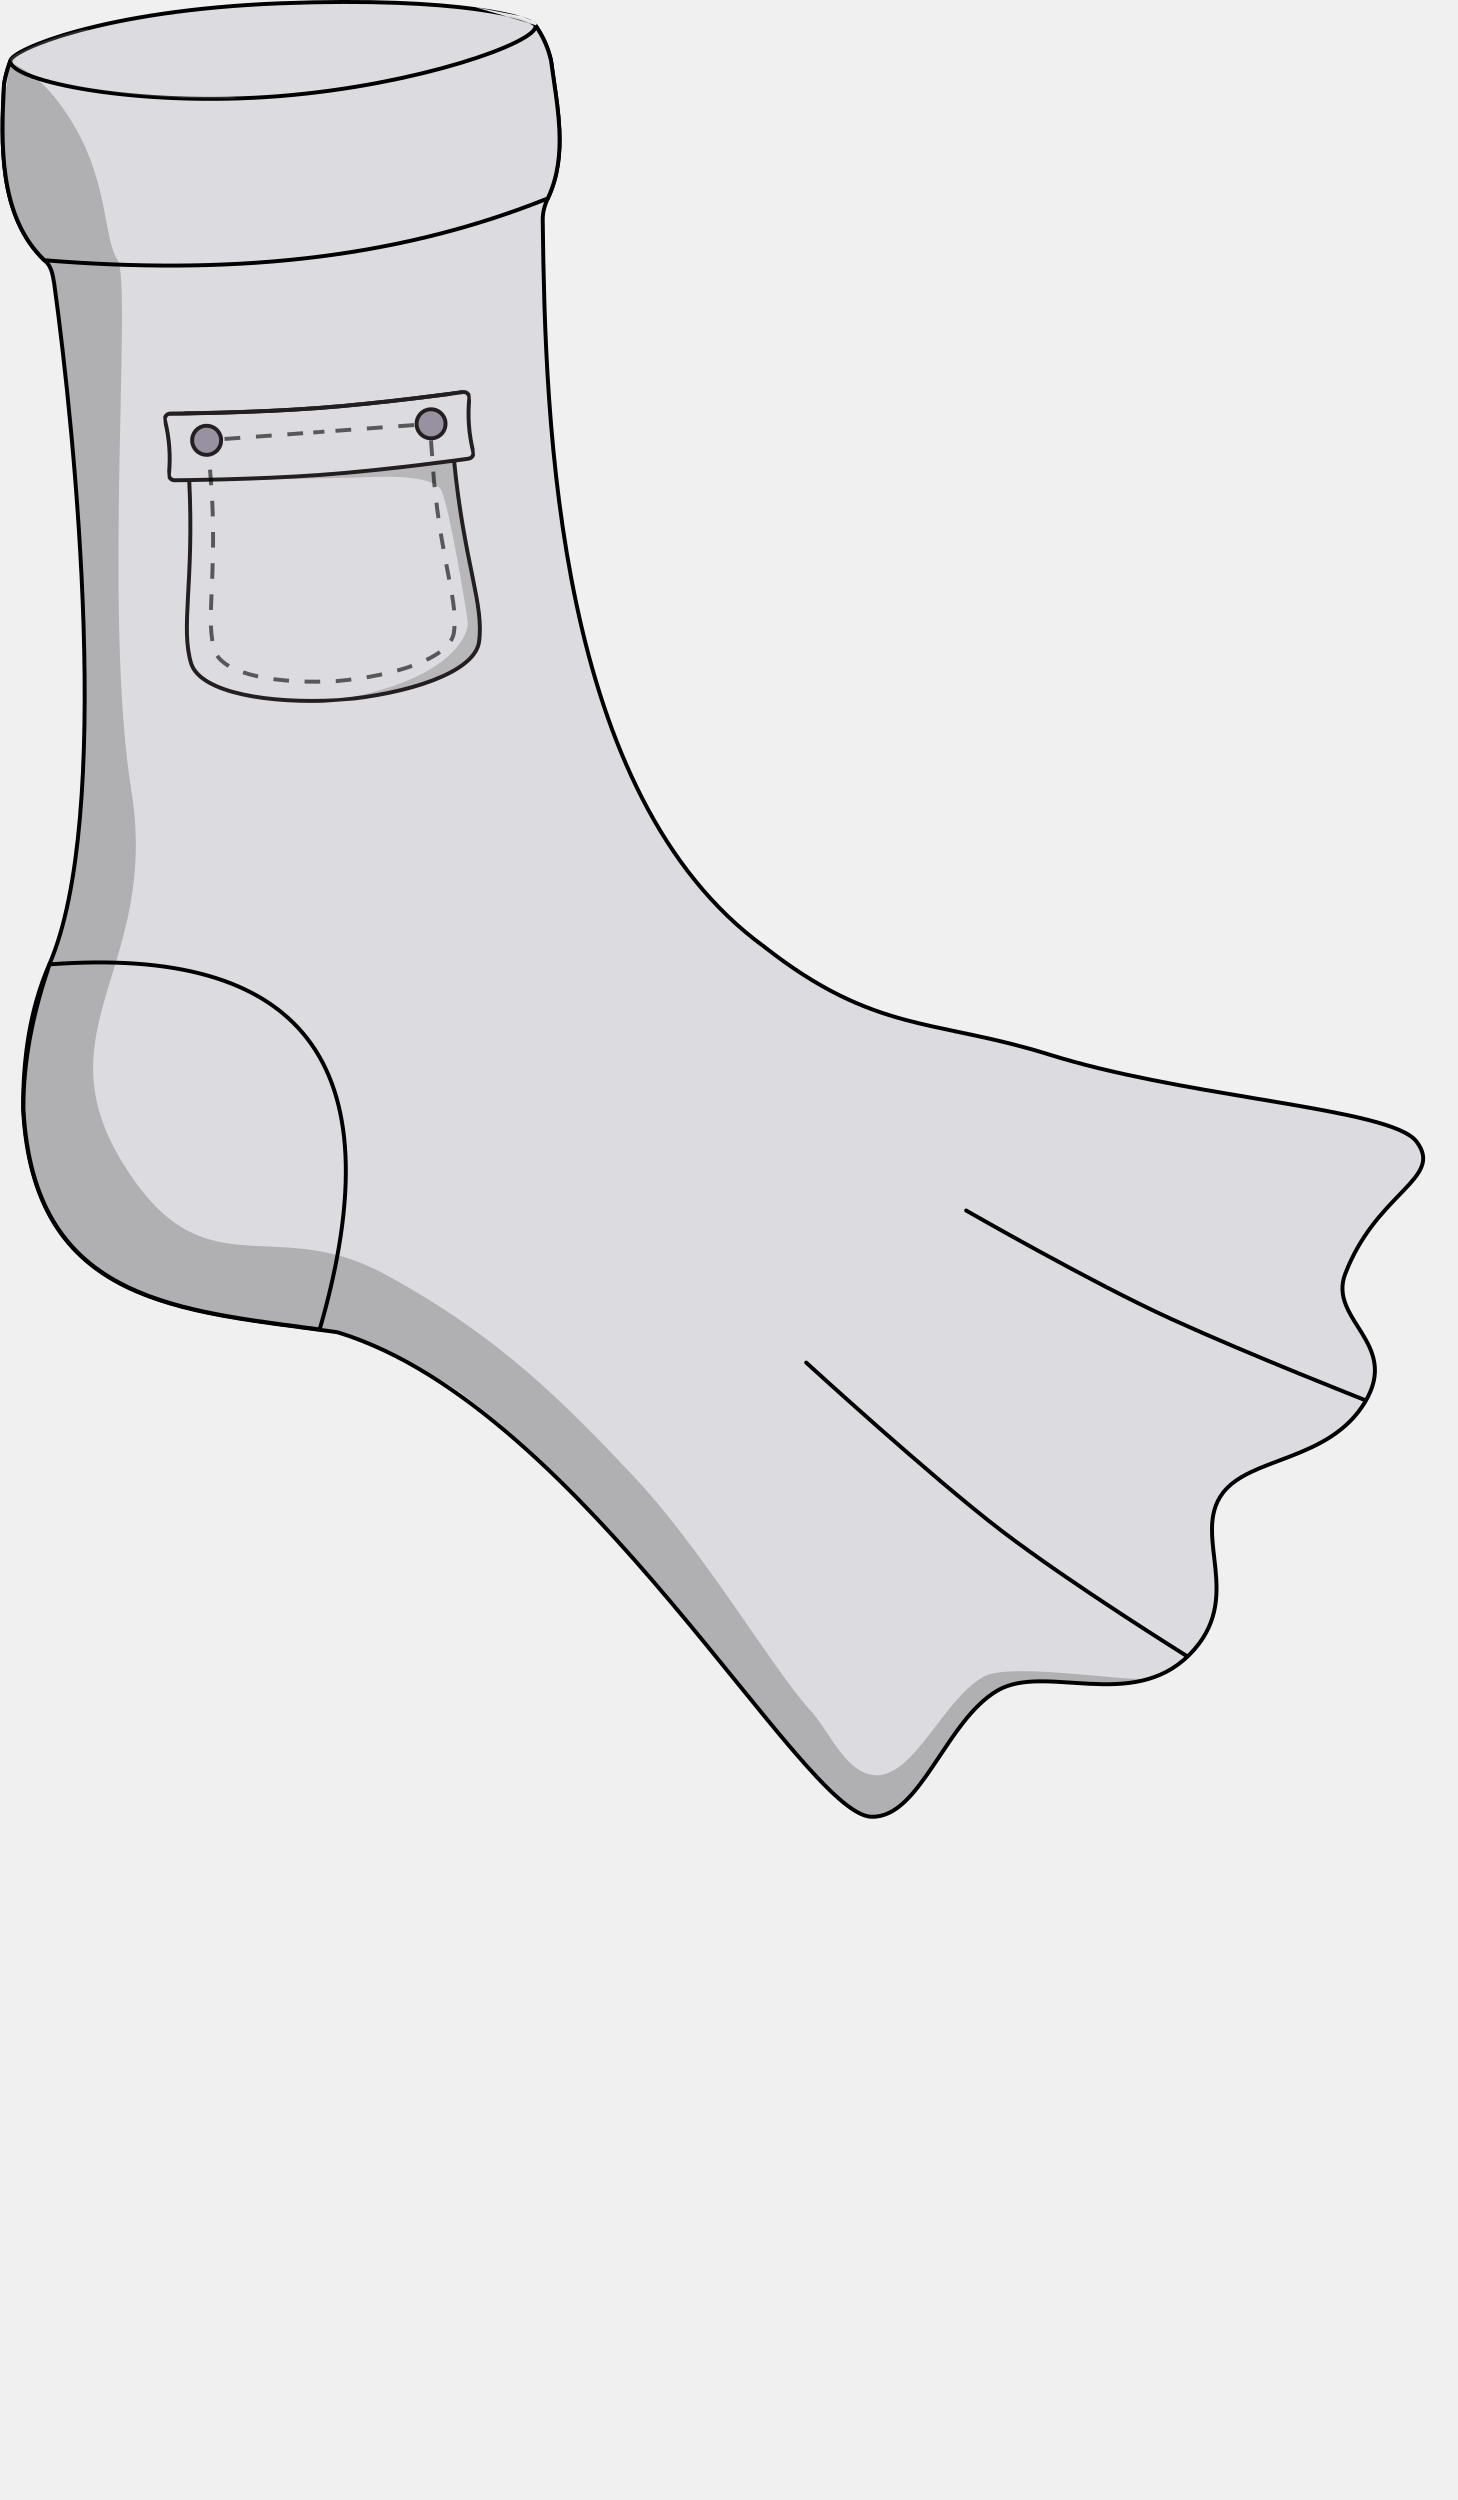
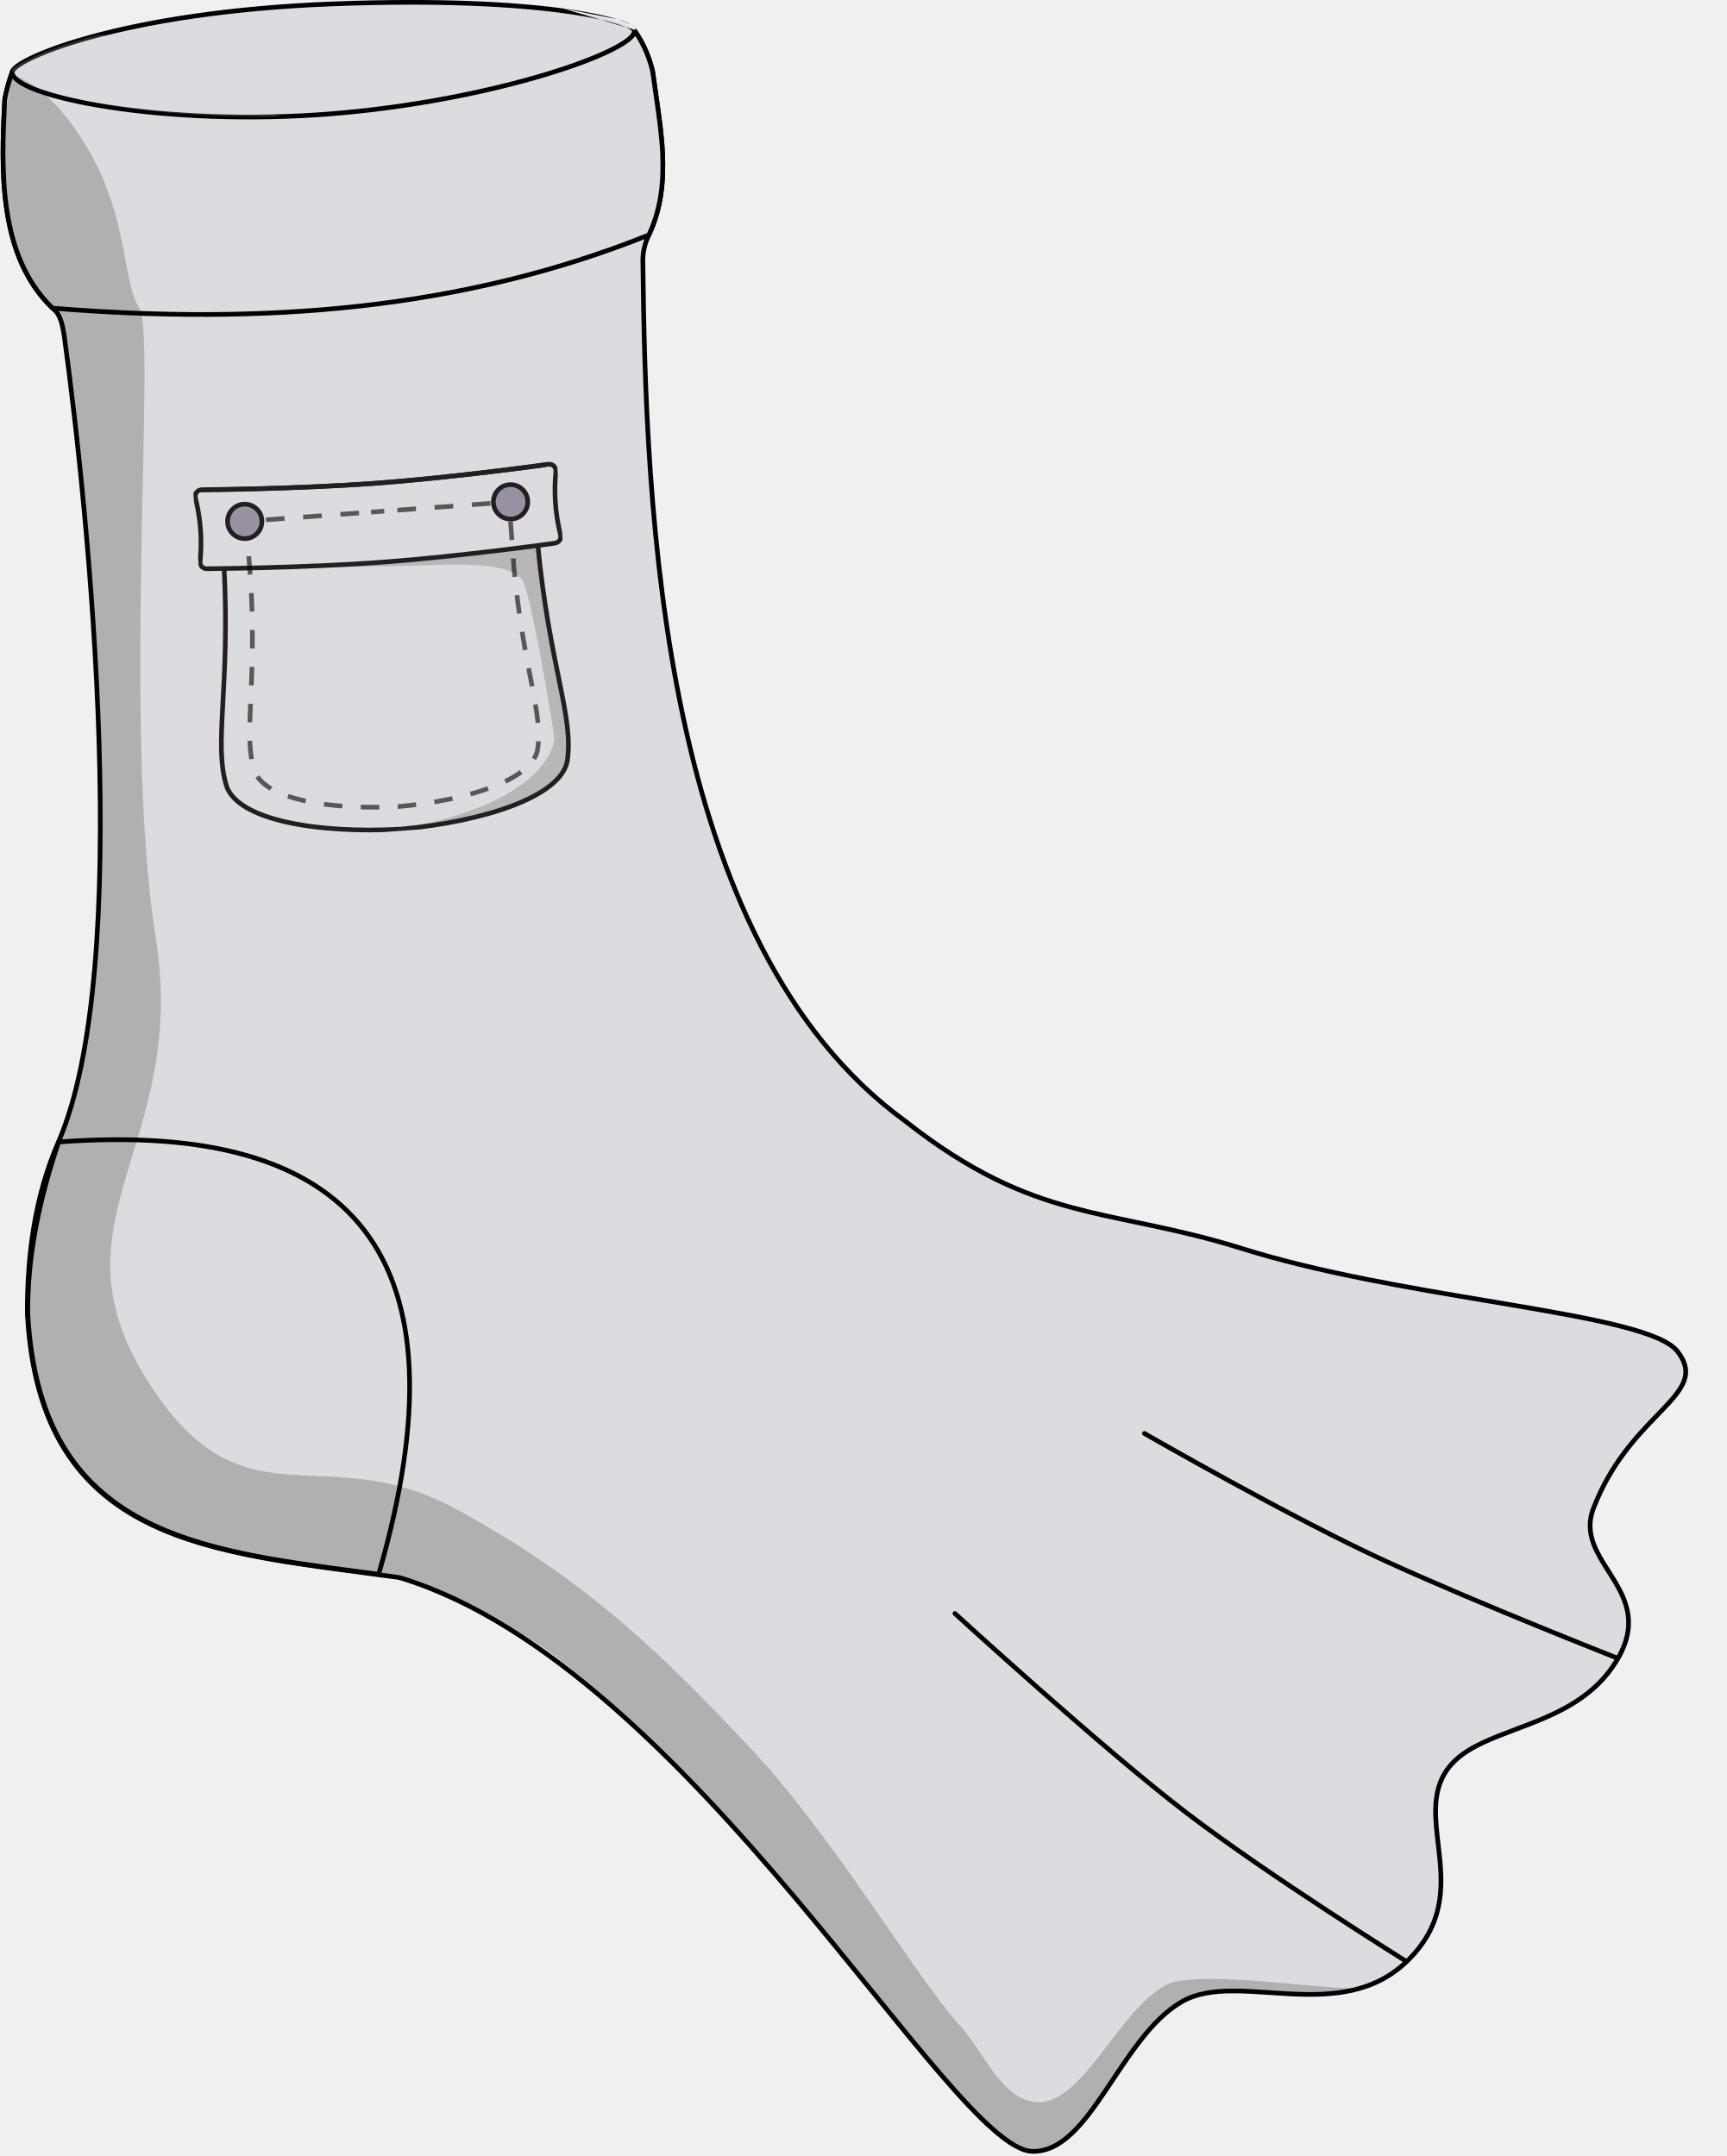
- <svg xmlns="http://www.w3.org/2000/svg" width="369" height="633" viewBox="0 0 369 633" fill="none">
+ <svg xmlns="http://www.w3.org/2000/svg" width="369" height="461" viewBox="0 0 369 461" fill="none">
  <path d="M70.248 23.47C100.998 21.32 126.788 14.51 135.888 6.91C137.538 9.35 138.768 12.12 139.508 15.27C140.998 26.73 143.958 39.11 138.698 50.24C137.888 51.95 137.398 53.8 137.418 55.7C138.038 108.39 140.958 201.51 193.538 239.74C221.568 261.76 236.906 257.998 265.625 267.004C301.237 278.171 352.128 280.504 358.628 289.004C365.832 298.424 348.623 301.698 340.625 322.504C336.119 334.223 354.639 340.004 345.625 355.004C336.611 370.004 316.646 368.798 309.632 378.004C301.425 388.774 315.625 404.504 301.125 419.004C286.625 433.504 264.67 421.071 252.632 428.004C239.369 435.642 233.095 460.386 220.629 460.004C203.125 459.467 147.748 356.53 85.828 337.45C85.518 337.35 85.198 337.28 84.878 337.24C45.618 331.8 8.478 330.56 5.848 280.81C5.798 268.19 7.498 255.67 12.458 244.26C28.668 207 19.028 110.23 13.718 71.73C13.348 69.55 12.988 67.2 11.228 65.89C-0.372 54.75 0.208 36.32 1.018 21.24C1.358 19.34 1.848 17.58 2.438 15.93C12.148 22.38 38.978 25.66 70.218 23.47H70.248Z" fill="#DCDCE0" />
  <path fill-rule="evenodd" clip-rule="evenodd" d="M135.992 6.172L135.567 6.527C131.108 10.251 122.48 13.831 111.063 16.75C99.672 19.661 85.573 21.897 70.23 22.97H70.2L70.183 22.972C54.588 24.065 40.102 23.792 28.311 22.444C16.494 21.092 7.463 18.668 2.714 15.514L2.182 15.16L1.967 15.762C1.368 17.436 0.871 19.223 0.525 21.152L0.52 21.183L0.518 21.213C0.114 28.75 -0.238 37.176 0.975 45.118C2.188 53.066 4.974 60.578 10.881 66.251L10.904 66.273L10.929 66.291C11.701 66.866 12.185 67.681 12.522 68.648C12.847 69.582 13.022 70.617 13.2 71.671L13.222 71.799C13.223 71.801 13.223 71.804 13.223 71.807C15.877 91.046 19.611 124.841 20.658 158.476C21.181 175.296 21.032 192.067 19.742 206.954C18.45 221.851 16.019 234.821 11.999 244.061C7.003 255.555 5.297 268.149 5.348 280.812L5.348 280.825L5.348 280.837C6.009 293.335 8.84 302.828 13.36 310.114C17.882 317.404 24.075 322.451 31.404 326.089C38.725 329.724 47.183 331.954 56.246 333.616C62.814 334.821 69.723 335.73 76.76 336.657C79.428 337.008 82.115 337.362 84.809 337.736L84.816 337.736C85.105 337.773 85.395 337.836 85.674 337.926L85.68 337.928C101.066 342.669 116.076 352.63 130.223 364.95C144.367 377.267 157.622 391.917 169.502 406.003C175.326 412.909 180.817 419.675 185.92 425.964L186.223 426.337C191.41 432.729 196.194 438.619 200.51 443.638C204.824 448.654 208.683 452.815 212.021 455.742C213.69 457.206 215.241 458.372 216.663 459.183C218.081 459.992 219.405 460.467 220.614 460.504C223.914 460.605 226.766 459.037 229.365 456.605C231.96 454.176 234.355 450.837 236.746 447.291C237.277 446.505 237.807 445.709 238.339 444.909C240.22 442.084 242.131 439.214 244.183 436.588C246.815 433.221 249.647 430.3 252.881 428.437C255.78 426.768 259.306 426.248 263.253 426.212C265.849 426.188 268.58 426.373 271.405 426.564C272.889 426.664 274.4 426.766 275.931 426.841C284.757 427.271 294.067 426.769 301.479 419.358C308.889 411.947 308.953 404.197 308.236 397.055C308.139 396.089 308.028 395.139 307.92 394.204C307.625 391.668 307.343 389.244 307.379 386.923C307.427 383.772 308.064 380.887 310.029 378.307C311.712 376.099 314.19 374.491 317.161 373.088C319.291 372.082 321.636 371.199 324.089 370.275C325.065 369.908 326.057 369.534 327.06 369.143C334.067 366.414 341.454 362.915 346.054 355.262C348.358 351.427 348.924 348.139 348.508 345.176C348.095 342.234 346.718 339.665 345.242 337.262C344.911 336.723 344.576 336.195 344.245 335.672C343.083 333.837 341.97 332.078 341.238 330.233C340.311 327.898 340.019 325.472 341.091 322.684C344.755 313.153 350.366 307.344 354.678 302.879C355.024 302.521 355.361 302.172 355.689 301.83C357.875 299.547 359.681 297.531 360.448 295.46C360.839 294.407 360.965 293.331 360.742 292.198C360.52 291.071 359.958 289.92 359.025 288.7C358.133 287.533 356.528 286.525 354.424 285.617C352.306 284.703 349.617 283.864 346.485 283.066C340.221 281.472 332.117 280.032 323.127 278.511C321.534 278.242 319.913 277.97 318.269 277.694C301.335 274.854 281.968 271.605 265.774 266.527C258.573 264.269 252.212 262.811 246.291 261.552C245.075 261.294 243.878 261.044 242.697 260.797C238.122 259.841 233.782 258.934 229.453 257.77C218.587 254.849 207.806 250.314 193.847 239.347L193.839 239.341L193.832 239.336C167.692 220.33 153.853 187.643 146.482 153.039C139.113 118.447 138.228 82.039 137.918 55.694C137.899 53.885 138.365 52.11 139.15 50.454C141.827 44.789 142.404 38.82 142.133 32.856C141.94 28.597 141.311 24.305 140.697 20.12C140.454 18.462 140.214 16.821 140.004 15.206L140 15.181L139.994 15.156C139.241 11.948 137.987 9.122 136.302 6.63L135.992 6.172ZM135.774 7.646C137.235 9.916 138.334 12.473 139.015 15.36C139.229 17.002 139.471 18.655 139.715 20.316C140.326 24.482 140.944 28.696 141.134 32.902C141.401 38.775 140.828 44.562 138.246 50.026C137.41 51.791 136.897 53.716 136.918 55.706C137.228 82.051 138.112 118.549 145.504 153.247C152.892 187.93 166.801 220.914 193.236 240.139C207.303 251.189 218.205 255.782 229.193 258.735C233.552 259.907 237.928 260.822 242.505 261.778C243.683 262.025 244.875 262.274 246.083 262.531C251.992 263.787 258.318 265.237 265.475 267.481C281.739 272.581 301.175 275.841 318.096 278.679C319.743 278.955 321.366 279.228 322.96 279.497C331.957 281.019 340.02 282.453 346.239 284.036C349.348 284.827 351.98 285.651 354.028 286.535C356.091 287.426 357.499 288.35 358.231 289.308C359.099 290.443 359.576 291.455 359.761 292.391C359.944 293.322 359.845 294.21 359.51 295.113C358.827 296.956 357.182 298.825 354.966 301.139C354.639 301.481 354.3 301.831 353.952 302.192C349.636 306.659 343.897 312.598 340.158 322.325C338.977 325.396 339.311 328.087 340.308 330.601C341.078 332.543 342.26 334.408 343.431 336.256C343.754 336.767 344.077 337.276 344.39 337.786C345.854 340.168 347.135 342.589 347.518 345.315C347.898 348.022 347.399 351.081 345.197 354.747C340.782 362.093 333.679 365.492 326.697 368.211C325.72 368.592 324.743 368.96 323.776 369.324C321.307 370.254 318.903 371.16 316.734 372.184C313.706 373.613 311.059 375.306 309.234 377.701C307.096 380.507 306.43 383.626 306.379 386.907C306.342 389.3 306.635 391.821 306.933 394.38C307.04 395.301 307.148 396.228 307.241 397.155C307.947 404.196 307.861 411.561 300.772 418.651C293.683 425.739 284.765 426.27 275.98 425.842C274.492 425.77 273.003 425.669 271.527 425.57C268.676 425.377 265.876 425.188 263.244 425.212C259.235 425.248 255.503 425.774 252.382 427.571C248.985 429.527 246.059 432.564 243.395 435.972C241.317 438.631 239.378 441.544 237.494 444.374C236.965 445.169 236.44 445.958 235.917 446.732C233.524 450.28 231.184 453.532 228.682 455.874C226.184 458.212 223.577 459.594 220.644 459.504C219.665 459.474 218.505 459.082 217.158 458.315C215.816 457.549 214.322 456.43 212.681 454.991C209.398 452.111 205.575 447.994 201.268 442.986C196.964 437.98 192.189 432.102 187 425.707L186.694 425.331C181.593 419.044 176.097 412.271 170.267 405.359C158.374 391.258 145.081 376.563 130.88 364.196C116.682 351.833 101.551 341.773 85.977 336.973C85.639 336.865 85.292 336.789 84.945 336.745C84.943 336.745 84.941 336.744 84.94 336.744L84.878 337.24L84.946 336.745C84.946 336.745 84.945 336.745 84.945 336.745C82.235 336.369 79.539 336.014 76.866 335.662C69.838 334.737 62.968 333.832 56.426 332.632C47.401 330.977 39.049 328.768 31.849 325.194C24.656 321.623 18.617 316.692 14.21 309.587C9.801 302.481 7.003 293.166 6.348 280.796C6.348 280.8 6.348 280.804 6.348 280.808L5.848 280.81L6.347 280.784C6.347 280.788 6.347 280.792 6.348 280.796C6.299 268.224 7.994 255.782 12.916 244.46C17.001 235.07 19.444 221.971 20.738 207.041C22.033 192.101 22.181 175.287 21.657 158.445C20.609 124.76 16.869 90.924 14.213 71.662L14.212 71.654L14.211 71.647L14.182 71.477C14.008 70.447 13.819 69.335 13.466 68.32C13.094 67.249 12.524 66.242 11.552 65.509C11.559 65.516 11.567 65.523 11.574 65.53L11.228 65.89L11.526 65.489C11.535 65.496 11.543 65.502 11.552 65.509C5.875 60.044 3.156 52.78 1.963 44.967C0.77 37.151 1.111 28.833 1.515 21.298C1.513 21.308 1.512 21.318 1.51 21.328L1.018 21.24L1.517 21.267C1.516 21.277 1.516 21.288 1.515 21.298C1.809 19.665 2.216 18.137 2.702 16.693C2.517 16.578 2.336 16.463 2.161 16.347L2.438 15.93L2.908 16.099C2.838 16.295 2.769 16.493 2.702 16.693C7.778 19.813 16.779 22.131 28.197 23.437C40.054 24.793 54.597 25.066 70.235 23.97H70.218V23.47L70.253 23.969C70.251 23.969 70.249 23.969 70.248 23.97C70.243 23.97 70.239 23.97 70.235 23.97H70.265L70.282 23.969C85.682 22.892 99.848 20.648 111.31 17.718C122.403 14.883 131.03 11.389 135.774 7.646Z" fill="black" />
  <path d="M12.539 244.189C8.539 255.969 5.869 268.119 5.929 280.739C8.469 328.789 43.199 331.589 80.939 336.619C100.719 268.369 75.729 239.479 12.549 244.179L12.539 244.189Z" fill="#DCDCE0" />
  <path fill-rule="evenodd" clip-rule="evenodd" d="M80.579 336.066C79.381 335.907 78.187 335.75 76.998 335.593C59.563 333.299 43.123 331.136 30.47 324.37C23.68 320.739 17.994 315.787 13.844 308.779C9.694 301.769 7.062 292.672 6.429 280.724C6.372 268.289 8.98 256.3 12.91 244.653C44.279 242.372 65.985 248.44 77.458 263.347C88.931 278.255 90.327 302.197 80.579 336.066ZM78.251 262.737C66.419 247.364 44.149 241.327 12.512 243.68L12.327 243.694L12.104 243.917L12.066 244.028C8.055 255.842 5.369 268.049 5.429 280.741L5.43 280.753L5.43 280.765C6.068 292.837 8.73 302.104 12.984 309.288C17.24 316.476 23.072 321.548 29.999 325.252C42.82 332.108 59.441 334.294 76.815 336.578C78.163 336.755 79.517 336.933 80.873 337.114L81.3 337.171L81.42 336.758C91.32 302.596 90.076 278.102 78.251 262.737Z" fill="black" />
  <path d="M70.249 23.47C100.999 21.32 126.789 14.51 135.889 6.91C137.539 9.35 138.769 12.12 139.509 15.27C140.999 26.73 143.959 39.11 138.699 50.24C98.759 66.28 56.169 69.55 11.239 65.89C-0.361 54.75 0.219 36.32 1.029 21.24C1.369 19.34 1.859 17.58 2.449 15.93C12.159 22.38 38.989 25.66 70.229 23.47H70.249Z" fill="#DCDCE0" />
  <path fill-rule="evenodd" clip-rule="evenodd" d="M135.993 6.172L135.569 6.527C131.11 10.251 122.481 13.831 111.064 16.75C99.673 19.661 85.575 21.897 70.232 22.97H70.212L70.194 22.972C54.599 24.065 40.113 23.792 28.322 22.444C16.505 21.092 7.474 18.668 2.726 15.514L2.193 15.16L1.978 15.762C1.38 17.436 0.882 19.223 0.537 21.152L0.531 21.183L0.53 21.213C0.125 28.75 -0.226 37.176 0.986 45.118C2.199 53.066 4.985 60.578 10.893 66.251L11.021 66.374L11.198 66.389C56.176 70.053 98.85 66.782 138.885 50.704L139.067 50.631L139.151 50.454C141.829 44.788 142.406 38.82 142.135 32.856C141.941 28.597 141.312 24.305 140.699 20.12C140.455 18.462 140.215 16.821 140.005 15.206L140.002 15.181L139.996 15.156C139.242 11.948 137.988 9.122 136.303 6.63L135.993 6.172ZM135.776 7.646C137.236 9.916 138.336 12.473 139.017 15.36C139.23 17.002 139.473 18.655 139.716 20.316C140.327 24.482 140.945 28.696 141.136 32.902C141.4 38.712 140.842 44.438 138.33 49.85C98.59 65.767 56.206 69.034 11.458 65.406C5.852 59.954 3.16 52.732 1.975 44.967C0.781 37.151 1.122 28.833 1.527 21.298C1.821 19.665 2.227 18.137 2.714 16.693C7.789 19.813 16.791 22.131 28.209 23.437C40.066 24.793 54.608 25.066 70.247 23.97H70.266L70.284 23.969C85.684 22.892 99.849 20.648 111.312 17.718C122.405 14.883 131.031 11.389 135.776 7.646Z" fill="black" />
  <path d="M2.63 15.44C2.63 20.64 35.2 27.17 70.6 24.35C106.01 21.54 136.07 10.69 135.6 6.58C135.37 4.56 116.46 -0.9 71.16 0.83C25.86 2.56 2.62 12.79 2.62 15.43L2.63 15.44Z" fill="#DCDCE0" />
-   <path fill-rule="evenodd" clip-rule="evenodd" d="M135.105 6.654C135.111 6.753 135.077 6.913 134.92 7.149C134.754 7.399 134.479 7.691 134.077 8.022C133.273 8.682 132.038 9.435 130.399 10.247C127.129 11.869 122.338 13.689 116.411 15.474C104.561 19.041 88.229 22.449 70.56 23.851L70.56 23.851C52.899 25.258 35.945 24.332 23.416 22.408C17.148 21.446 12.006 20.236 8.442 18.952C6.656 18.309 5.293 17.656 4.385 17.021C3.447 16.366 3.13 15.826 3.13 15.44V15.398C3.145 15.359 3.183 15.283 3.278 15.167C3.424 14.991 3.66 14.772 4.004 14.517C4.691 14.009 5.743 13.402 7.172 12.731C10.024 11.389 14.315 9.818 20.033 8.271C31.465 5.178 48.562 2.193 71.179 1.329C93.808 0.465 109.831 1.398 120.215 2.794C125.408 3.493 129.18 4.306 131.658 5.064C132.9 5.444 133.799 5.805 134.385 6.122C134.68 6.281 134.876 6.419 134.996 6.53C135.071 6.6 135.097 6.641 135.105 6.654ZM120.348 1.803C109.894 0.397 93.812 -0.536 71.141 0.33C48.458 1.196 31.285 4.191 19.772 7.306C14.017 8.863 9.667 10.452 6.746 11.826C5.288 12.511 4.171 13.15 3.41 13.714C3.03 13.994 2.723 14.268 2.506 14.532C2.299 14.784 2.12 15.091 2.12 15.43V15.637L2.144 15.661C2.246 16.483 2.911 17.211 3.812 17.841C4.824 18.548 6.281 19.237 8.103 19.893C11.752 21.207 16.964 22.429 23.264 23.396C35.87 25.332 52.901 26.261 70.64 24.848C88.381 23.44 104.784 20.019 116.699 16.431C122.655 14.638 127.504 12.799 130.844 11.143C132.51 10.316 133.823 9.525 134.712 8.794C135.156 8.43 135.512 8.065 135.753 7.702C135.992 7.342 136.144 6.94 136.097 6.523M120.348 1.803C125.573 2.506 129.403 3.328 131.951 4.108ZM131.951 4.108C133.222 4.497 134.192 4.88 134.861 5.242ZM134.861 5.242C135.194 5.422 135.471 5.607 135.676 5.797ZM135.676 5.797C135.87 5.977 136.062 6.22 136.097 6.523Z" fill="black" />
-   <path opacity="0.2" d="M188.134 427.992C176.134 413.862 151.636 380.492 124.136 358.492C114.136 350.492 113.633 349.492 85.843 337.448C85.532 337.348 85.213 337.277 84.892 337.237C45.633 331.797 8.493 330.557 5.863 280.807C5.813 268.187 7.763 255.767 12.473 244.257C28.053 206.217 19.043 110.228 13.733 71.728C13.363 69.547 13.003 67.198 11.243 65.888C1.573 56.597 0.373 42.237 0.703 28.988C0.773 26.348 2.323 18.448 2.463 15.938C2.463 15.938 10.533 17.488 19.013 32.218C27.493 46.947 26.192 60.438 29.812 65.927C33.432 71.418 26.132 155.908 33.272 200.298C40.412 244.688 10.312 260.408 30.922 294.228C51.532 328.048 68.503 306.918 97.483 322.658C126.462 338.398 142.636 354.992 160.136 373.492C177.636 391.992 194.636 420.992 204.636 432.492C210.136 437.992 214.11 449.957 222.636 449.492C232.136 448.492 239.136 429.992 249.129 424.492C255.866 420.784 286.129 425.992 290.631 424.992C292.897 425.604 281.63 427.492 274.13 425.992C266.634 425.992 258.629 423.492 248.634 430.492C240.634 437.492 231.136 461.507 221.636 459.992C212.04 458.462 199.928 442.697 193.134 433.992C190.369 430.449 188.134 427.992 188.134 427.992Z" fill="black" />
+   <path fill-rule="evenodd" clip-rule="evenodd" d="M135.105 6.654C135.111 6.753 135.077 6.913 134.92 7.149C134.754 7.399 134.479 7.691 134.077 8.022C133.273 8.682 132.038 9.435 130.399 10.247C127.129 11.869 122.338 13.689 116.411 15.474C104.561 19.041 88.229 22.449 70.56 23.851L70.56 23.851C52.899 25.258 35.945 24.332 23.416 22.408C17.148 21.446 12.006 20.236 8.442 18.952C6.656 18.309 5.293 17.656 4.385 17.021C3.447 16.366 3.13 15.826 3.13 15.44V15.398C3.145 15.359 3.183 15.283 3.278 15.167C3.424 14.991 3.66 14.772 4.004 14.517C4.691 14.009 5.743 13.402 7.172 12.731C10.024 11.389 14.315 9.818 20.033 8.271C31.465 5.178 48.562 2.193 71.179 1.329C93.808 0.465 109.831 1.398 120.215 2.794C125.408 3.493 129.18 4.306 131.658 5.064C132.9 5.444 133.799 5.805 134.385 6.122C134.68 6.281 134.876 6.419 134.996 6.53C135.071 6.6 135.097 6.641 135.105 6.654ZM120.348 1.803C109.894 0.397 93.812 -0.536 71.141 0.33C48.458 1.196 31.285 4.191 19.772 7.306C14.017 8.863 9.667 10.452 6.746 11.826C5.288 12.511 4.171 13.15 3.41 13.714C3.03 13.994 2.723 14.268 2.506 14.532C2.299 14.784 2.12 15.091 2.12 15.43V15.637L2.144 15.661C2.246 16.483 2.911 17.211 3.812 17.841C4.824 18.548 6.281 19.237 8.103 19.893C11.752 21.207 16.964 22.429 23.264 23.396C35.87 25.332 52.901 26.261 70.64 24.848C88.381 23.44 104.784 20.019 116.699 16.431C122.655 14.638 127.504 12.799 130.844 11.143C132.51 10.316 133.823 9.525 134.712 8.794C135.156 8.43 135.512 8.065 135.753 7.702C135.992 7.342 136.144 6.94 136.097 6.523M120.348 1.803C125.573 2.506 129.403 3.328 131.951 4.108L120.348 1.803ZM131.951 4.108C133.222 4.497 134.192 4.88 134.861 5.242L131.951 4.108ZM134.861 5.242C135.194 5.422 135.471 5.607 135.676 5.797L134.861 5.242ZM135.676 5.797C135.87 5.977 136.062 6.22 136.097 6.523L135.676 5.797Z" fill="black" />
+   <path opacity="0.2" d="M188.134 427.992C176.134 413.862 151.636 380.492 124.136 358.492C114.136 350.492 113.633 349.492 85.843 337.448C85.532 337.348 85.213 337.277 84.892 337.237C45.633 331.797 8.493 330.557 5.863 280.807C5.813 268.188 7.763 255.767 12.473 244.257C28.053 206.217 19.043 110.228 13.733 71.728C13.363 69.547 13.003 67.198 11.243 65.888C1.573 56.597 0.373 42.237 0.703 28.988C0.773 26.348 2.323 18.448 2.463 15.938C2.463 15.938 10.533 17.488 19.013 32.218C27.493 46.947 26.192 60.438 29.812 65.927C33.432 71.418 26.132 155.908 33.272 200.298C40.412 244.688 10.312 260.408 30.922 294.228C51.532 328.048 68.503 306.918 97.483 322.658C126.462 338.397 142.636 354.992 160.136 373.492C177.636 391.992 194.636 420.992 204.636 432.492C210.136 437.992 214.11 449.957 222.636 449.492C232.136 448.492 239.136 429.992 249.129 424.492C255.866 420.784 286.129 425.992 290.631 424.992C292.897 425.604 281.63 427.492 274.13 425.992C266.634 425.992 258.629 423.492 248.634 430.492C240.634 437.492 231.136 461.507 221.636 459.992C212.04 458.462 199.928 442.697 193.134 433.992C190.369 430.449 188.134 427.992 188.134 427.992Z" fill="black" />
  <path opacity="0.2" d="M2.619 14.758C1.929 18.279 23.029 25.419 60.309 24.919C51.199 22.748 27.069 18.159 24.439 15.819C19.189 11.139 25.079 6.549 20.869 7.549C10.089 10.108 2.739 14.178 2.629 14.768L2.619 14.758Z" fill="#DCDCE0" />
  <path fill-rule="evenodd" clip-rule="evenodd" d="M244.878 306.067C244.639 305.929 244.333 306.011 244.196 306.251C244.058 306.49 244.14 306.796 244.379 306.933L244.629 306.5L244.878 306.067ZM345.629 354.5C345.811 354.035 345.811 354.035 345.811 354.034L345.486 353.907C345.272 353.822 344.955 353.697 344.544 353.535C343.722 353.21 342.526 352.736 341.027 352.138C338.028 350.942 333.817 349.251 328.968 347.269C319.27 343.306 307.027 338.184 296.836 333.545C286.735 328.947 273.748 322.08 263.279 316.357C258.047 313.497 253.446 310.924 250.154 309.066C248.507 308.137 247.188 307.387 246.281 306.87C245.827 306.611 245.476 306.41 245.239 306.274L244.88 306.068L244.878 306.067C244.878 306.067 244.878 306.067 244.629 306.5C244.379 306.933 244.379 306.933 244.379 306.933L244.742 307.141C244.98 307.278 245.331 307.479 245.785 307.738C246.694 308.257 248.014 309.007 249.662 309.937C252.957 311.796 257.562 314.371 262.8 317.235C273.271 322.959 286.285 329.841 296.422 334.455C306.631 339.102 318.888 344.23 328.59 348.195C333.441 350.178 337.655 351.87 340.656 353.067C342.157 353.666 343.354 354.14 344.176 354.465C344.587 354.628 344.905 354.753 345.12 354.837L345.445 354.965L345.446 354.965C345.446 354.966 345.446 354.966 345.629 354.5ZM345.629 354.5L345.811 354.034C346.068 354.135 346.195 354.426 346.094 354.683C345.993 354.94 345.703 355.066 345.446 354.965L345.629 354.5Z" fill="black" />
  <path fill-rule="evenodd" clip-rule="evenodd" d="M204.464 344.634C204.26 344.447 203.944 344.461 203.757 344.665C203.571 344.869 203.585 345.185 203.789 345.371L204.126 345.002L204.464 344.634ZM300.626 419.39C300.89 418.965 300.89 418.965 300.89 418.965L300.558 418.758C300.339 418.622 300.017 418.419 299.599 418.157C298.765 417.633 297.553 416.869 296.042 415.909C293.022 413.989 288.809 411.288 284.039 408.162C274.498 401.908 262.741 393.96 253.851 387.166C245.033 380.427 232.689 369.798 222.542 360.845C217.471 356.37 212.951 352.317 209.699 349.383C208.073 347.916 206.764 346.728 205.862 345.908C205.41 345.497 205.061 345.179 204.824 344.963L204.464 344.634C204.464 344.633 204.464 344.634 204.126 345.002C203.789 345.371 203.788 345.371 203.789 345.371L204.15 345.701C204.387 345.918 204.737 346.237 205.189 346.647C206.092 347.469 207.402 348.657 209.029 350.125C212.283 353.061 216.806 357.117 221.881 361.595C232.028 370.547 244.395 381.198 253.244 387.961C262.164 394.777 273.946 402.742 283.491 408.999C288.265 412.128 292.482 414.832 295.506 416.753C297.018 417.714 298.232 418.479 299.067 419.004C299.485 419.267 299.809 419.469 300.028 419.606L300.36 419.814L300.361 419.814C300.361 419.814 300.362 419.814 300.626 419.39ZM300.626 419.39L300.89 418.965C301.124 419.111 301.196 419.42 301.05 419.654C300.904 419.889 300.596 419.96 300.361 419.814L300.626 419.39Z" fill="black" />
  <g clip-path="url(#clip0_4969_315659)">
    <path d="M114.947 116.422C117.516 142.805 122.724 153.225 121.251 162.792C119.787 170.341 103.486 175.674 85.715 177.285C67.899 178.281 50.995 175.387 48.443 168.14C45.588 158.884 49.218 147.822 47.904 121.346L114.947 116.422Z" fill="#DCDCE0" stroke="#231F20" stroke-miterlimit="10" />
    <path opacity="0.2" d="M84.161 177.363C113.643 172.746 118.852 160.907 118.423 157.378C117.993 153.849 113.827 128.962 111.863 124.401C109.898 119.841 95.503 120.728 90.641 120.9C85.78 121.072 56.132 121.594 48.534 121.555L114.946 116.421C117.515 142.805 121.786 154.658 121.25 162.792C120.976 167.261 108.341 176.191 84.161 177.363Z" fill="#231F20" />
    <path d="M117.309 99.262C118.182 99.198 118.91 99.933 118.825 100.806C118.375 105.395 118.708 109.926 119.823 114.399C120.035 115.251 119.423 116.084 118.549 116.149C118.549 116.149 98.592 118.965 81.518 120.219C64.443 121.473 44.289 121.603 44.289 121.603C43.415 121.667 42.688 120.932 42.773 120.059C43.222 115.47 42.889 110.939 41.774 106.466C41.563 105.614 42.175 104.78 43.049 104.716C43.049 104.716 63.654 104.553 80.277 103.332C96.901 102.111 117.309 99.262 117.309 99.262Z" fill="#DCDCE0" stroke="#231F20" stroke-miterlimit="10" />
    <path d="M43.055 104.715C43.061 104.8 63.66 104.552 80.283 103.331C96.907 102.109 117.319 99.324 117.315 99.26" stroke="#231F20" stroke-miterlimit="10" />
    <path d="M80.731 109.395L82.14 109.291" stroke="black" stroke-opacity="0.6" stroke-miterlimit="10" />
    <path d="M84.941 109.086L106.012 107.538" stroke="black" stroke-opacity="0.6" stroke-miterlimit="10" stroke-dasharray="3.99 3.99" />
    <path d="M107.414 107.434L108.823 107.33L108.927 108.744" stroke="#BCBEC0" stroke-miterlimit="10" />
    <path d="M109.134 111.536L109.878 121.666C112.019 143.667 116.13 152.377 114.902 160.356C113.673 166.671 100.226 171.106 85.36 172.44C70.46 173.292 56.509 170.87 54.37 164.802C51.989 157.081 54.784 147.872 53.686 125.793L52.84 114.271" stroke="black" stroke-opacity="0.6" stroke-miterlimit="10" stroke-dasharray="3.95 3.95" />
    <path d="M52.729 112.875L52.625 111.461L54.034 111.357" stroke="#BCBEC0" stroke-miterlimit="10" />
    <path d="M56.848 111.148L77.911 109.601" stroke="black" stroke-opacity="0.6" stroke-miterlimit="10" stroke-dasharray="3.99 3.99" />
    <path d="M79.32 109.5L80.73 109.396" stroke="black" stroke-opacity="0.6" stroke-miterlimit="10" />
    <path d="M52.587 115.16C54.611 115.012 56.131 113.246 55.982 111.215C55.832 109.185 54.071 107.66 52.047 107.809C50.023 107.958 48.504 109.724 48.653 111.754C48.802 113.784 50.563 115.309 52.587 115.16Z" fill="#9891A1" stroke="#231F20" stroke-miterlimit="10" />
    <path d="M109.411 110.985C111.435 110.836 112.955 109.07 112.806 107.04C112.657 105.01 110.895 103.485 108.871 103.633C106.848 103.782 105.328 105.548 105.477 107.578C105.626 109.608 107.388 111.133 109.411 110.985Z" fill="#9891A1" stroke="#231F20" stroke-miterlimit="10" />
  </g>
  <defs>
    <clipPath id="clip0_4969_315659">
      <rect width="78" height="78" fill="white" transform="translate(41.1289 102.711) rotate(-4.20104)" />
    </clipPath>
  </defs>
</svg>
